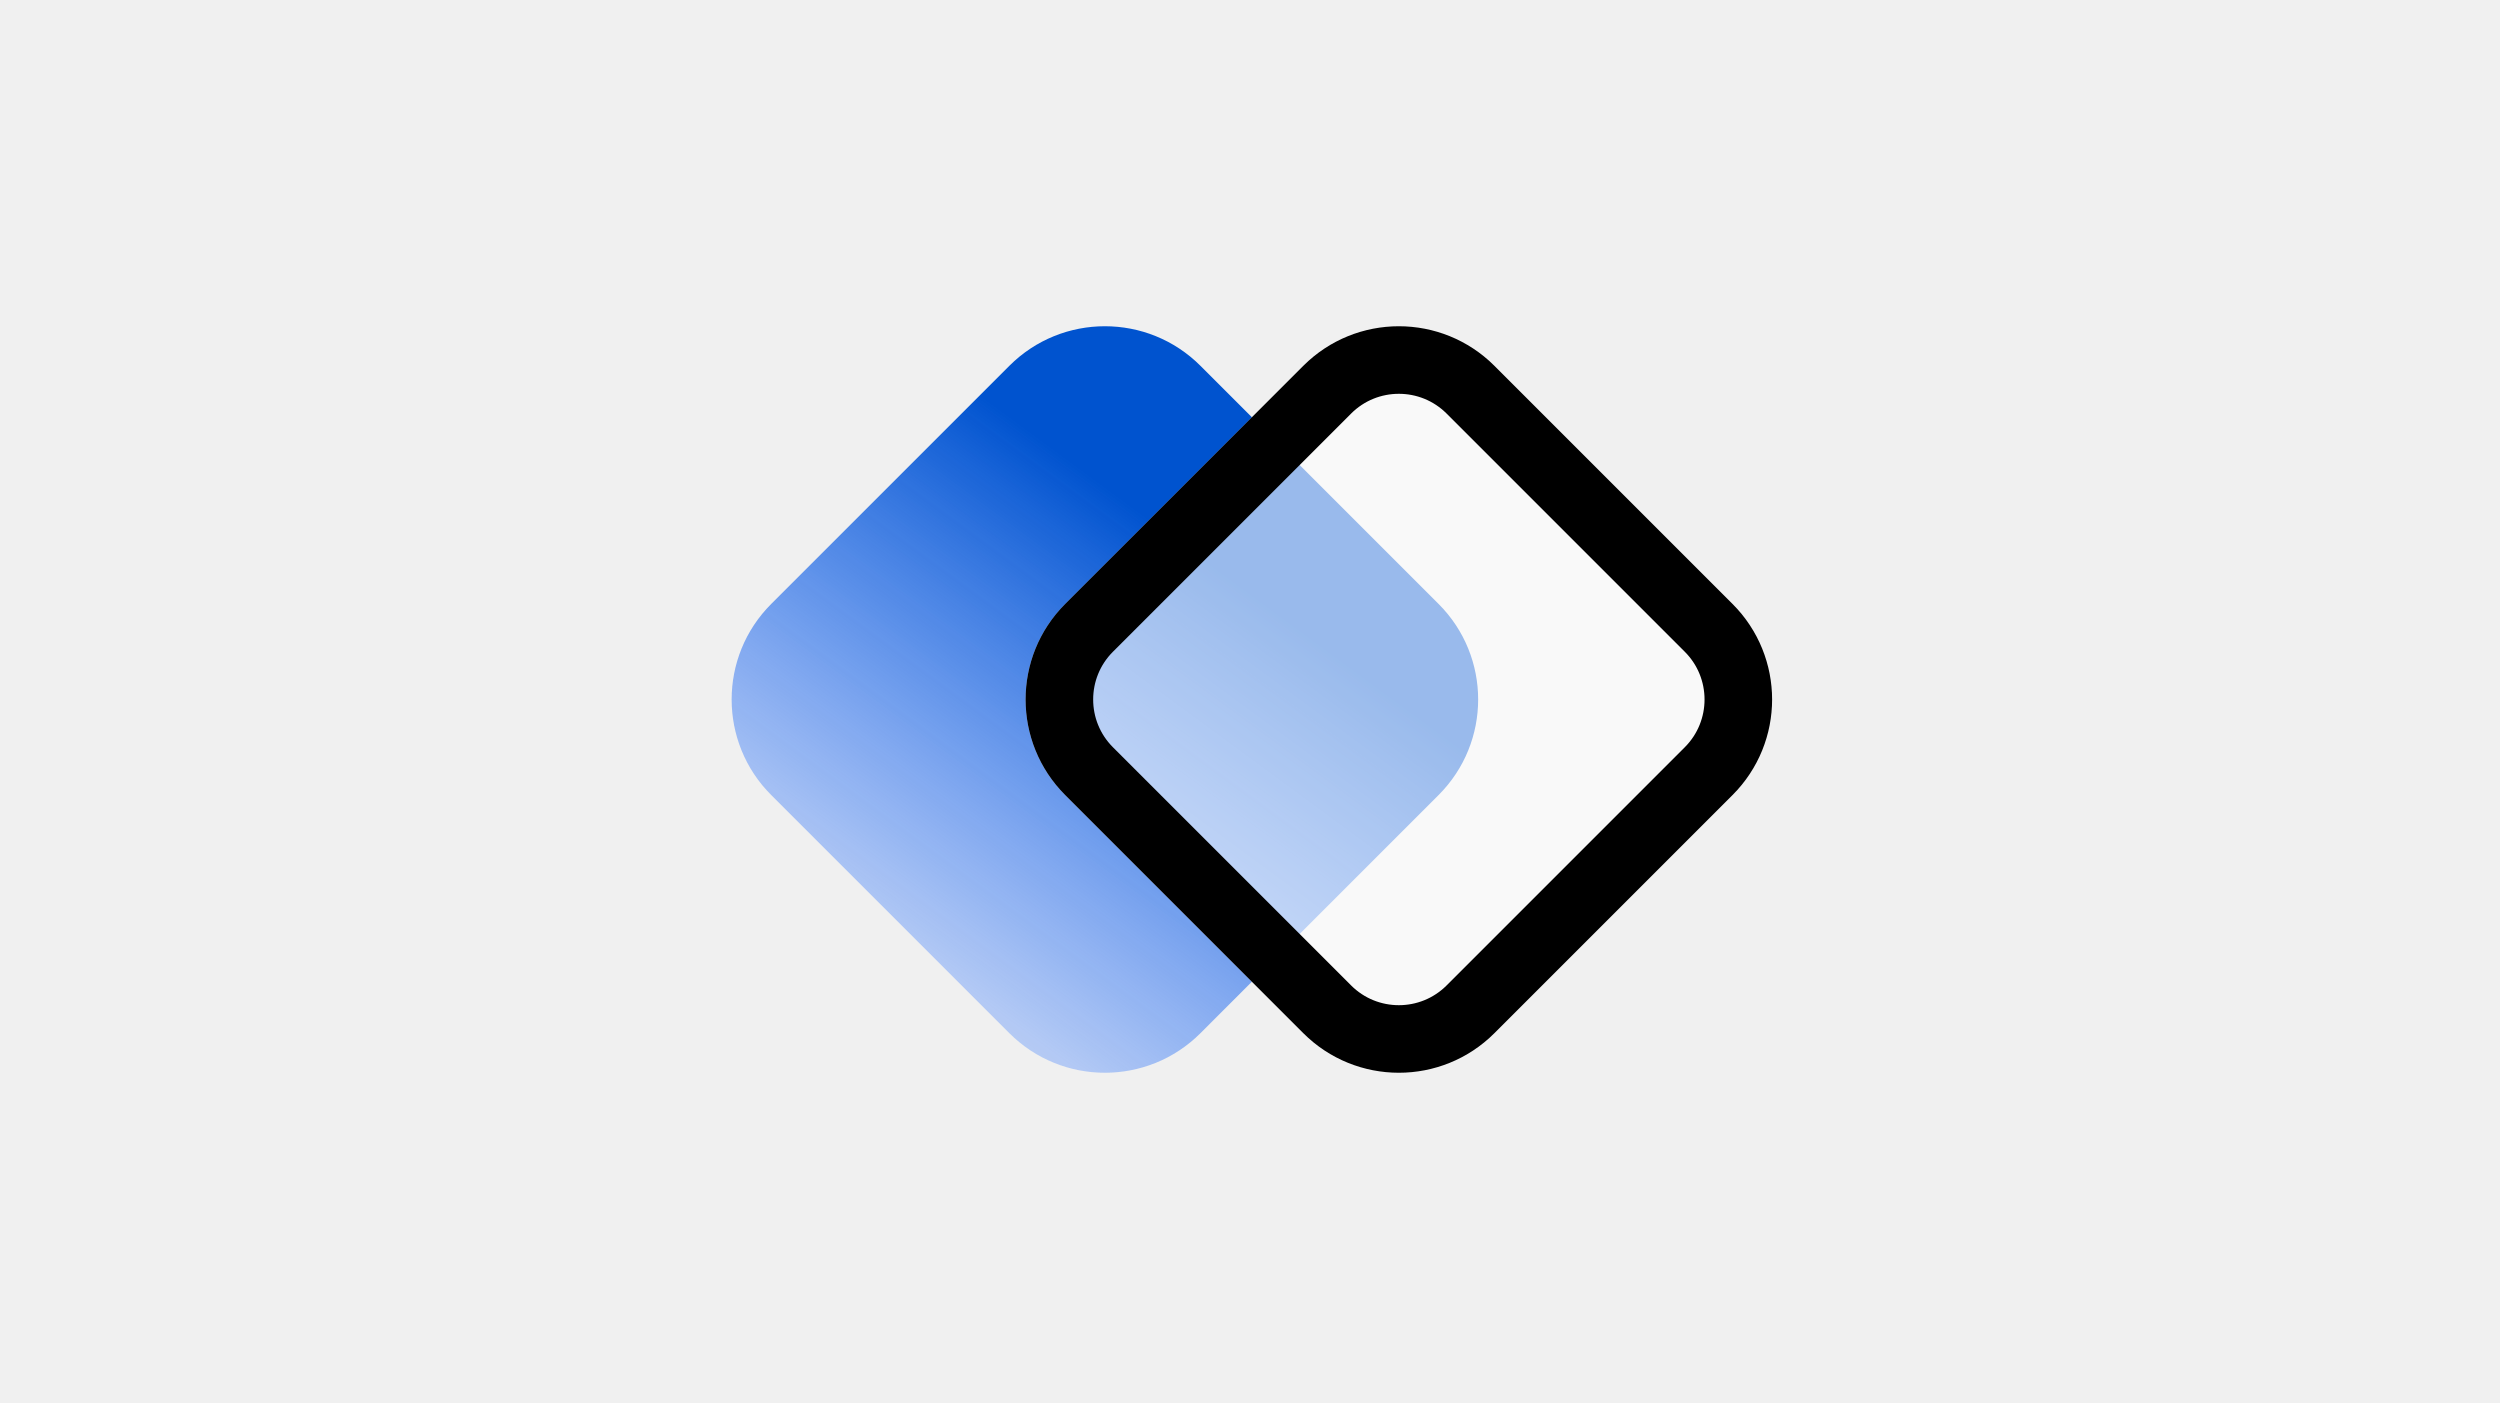
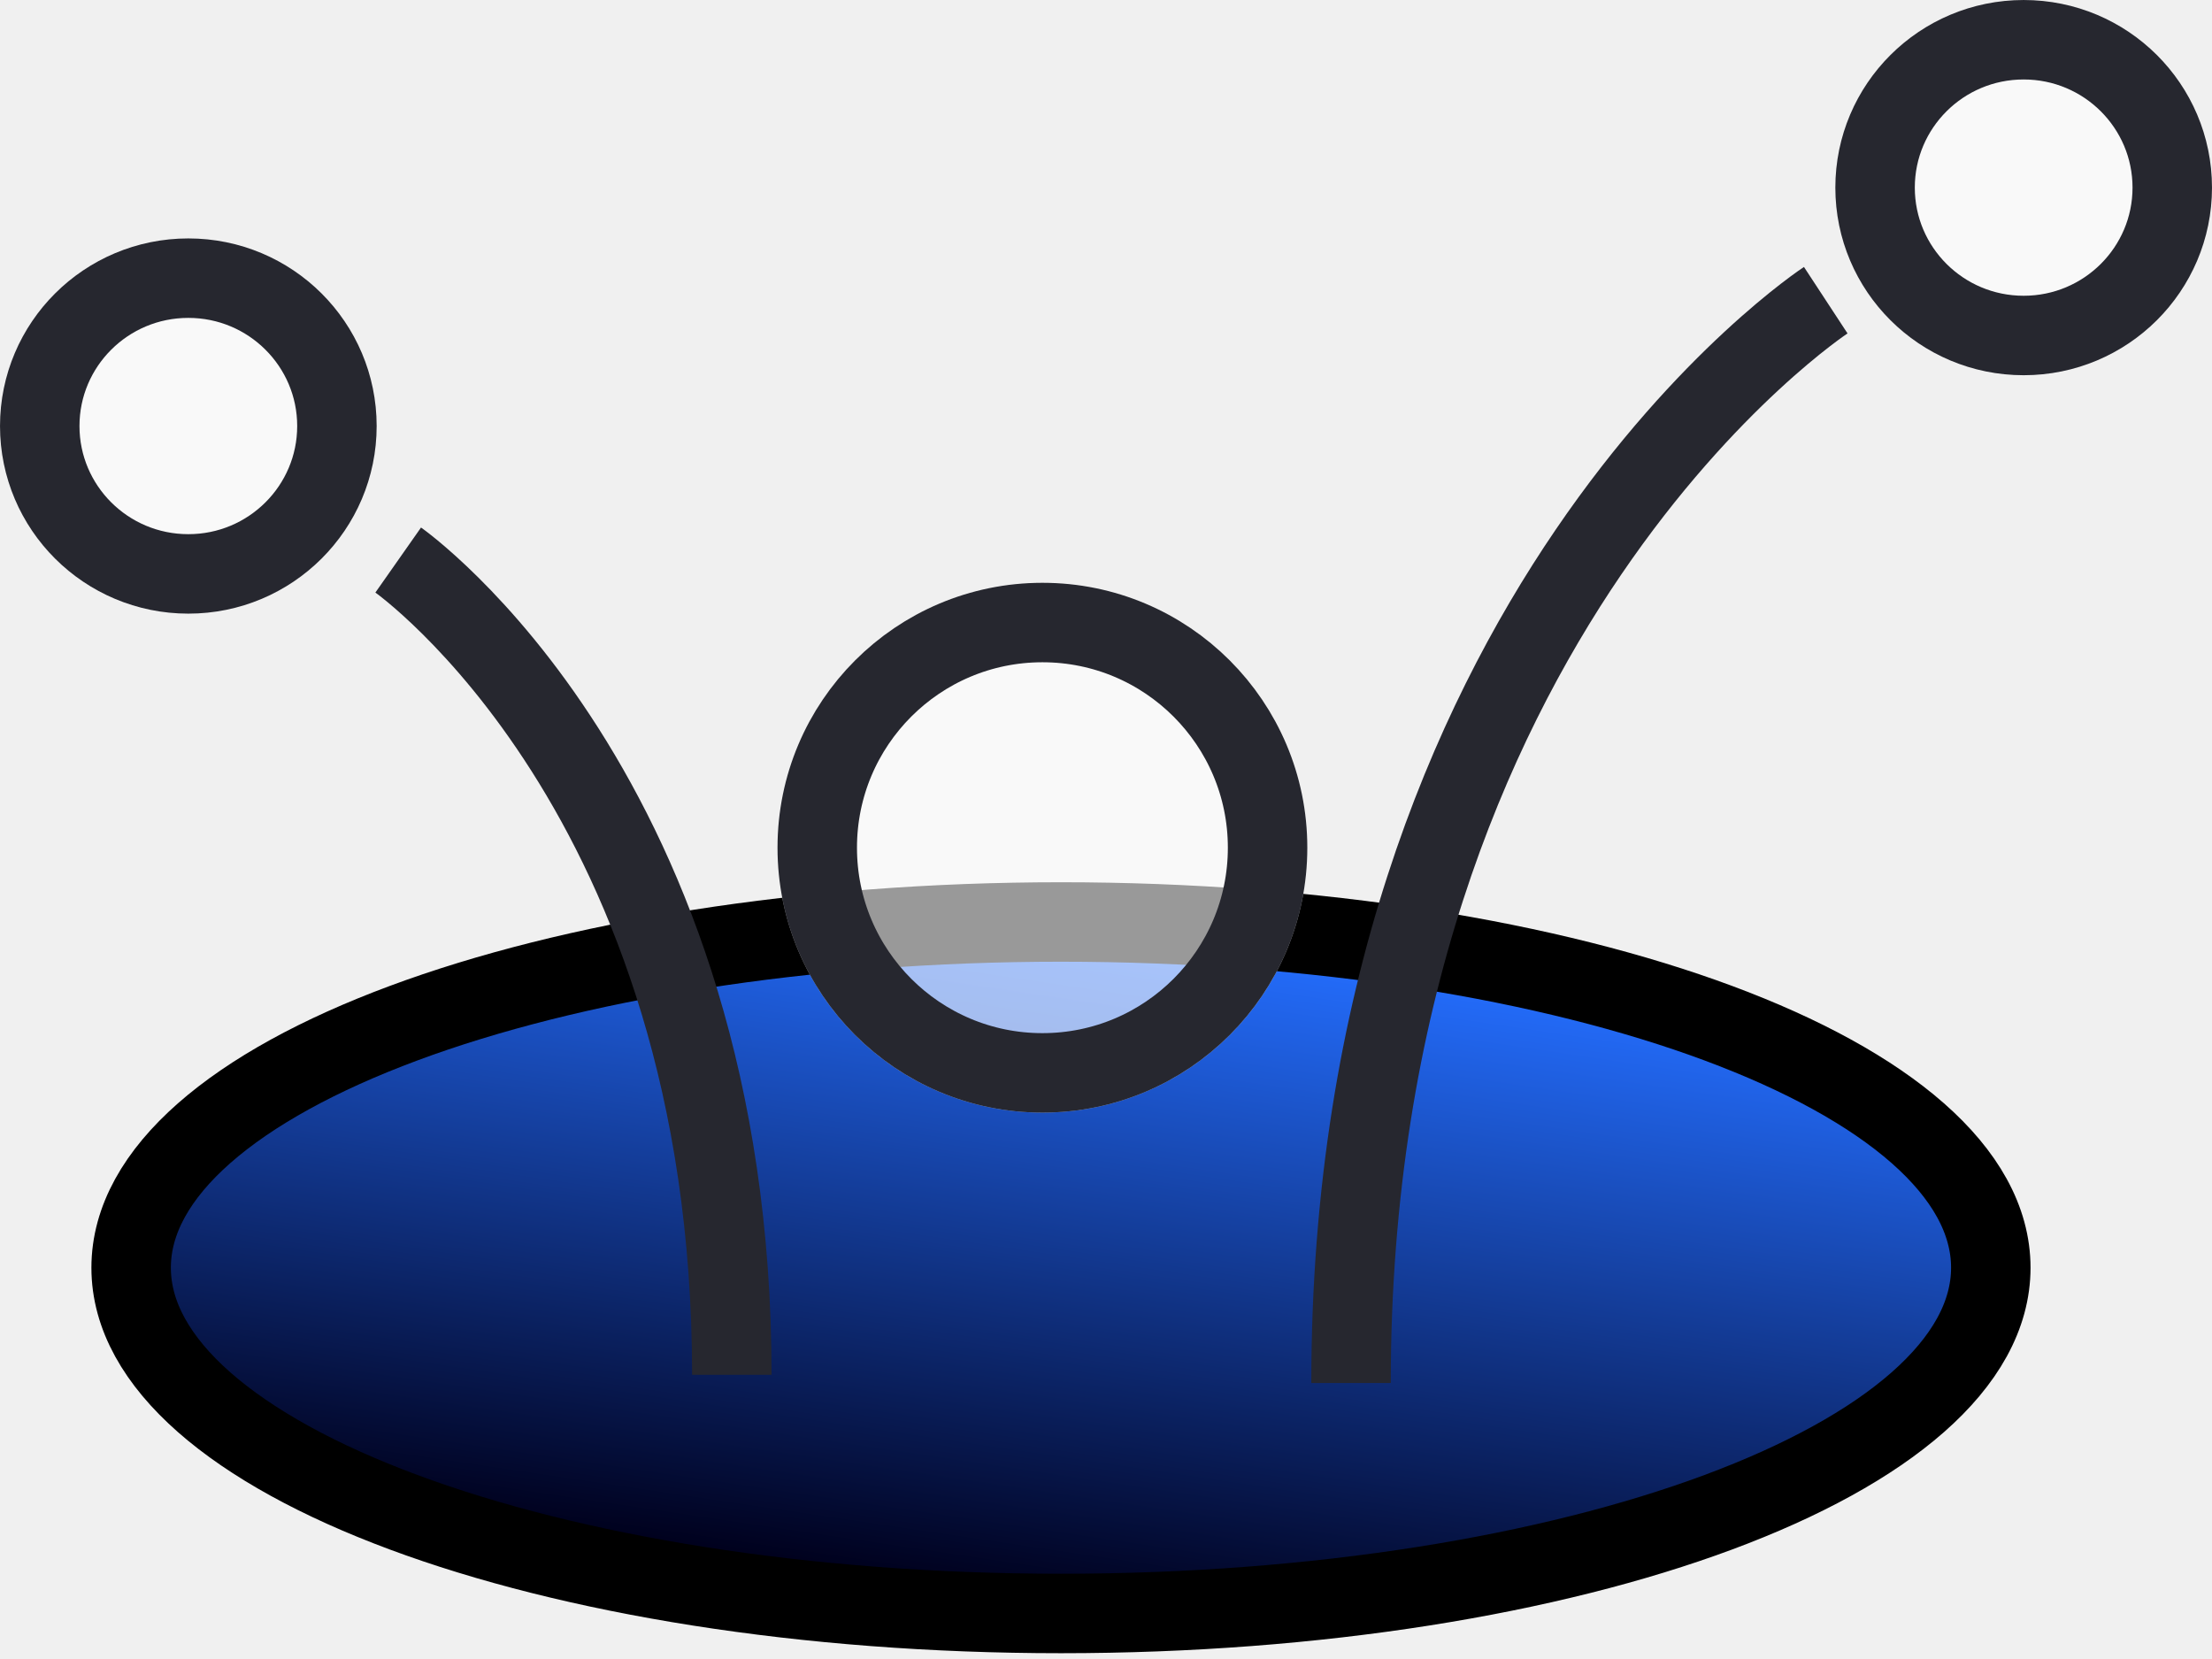
- <svg xmlns="http://www.w3.org/2000/svg" viewBox="0 0 148 83" fill="none">
-   <rect x="65.41" y="16" width="35.936" height="35.936" rx="8" transform="rotate(45 65.4105 16)" fill="url(#paint0_linear_174_190)" />
-   <g filter="url(#filter0_b_174_190)">
-     <rect x="82.812" y="16" width="35.936" height="35.936" rx="8" transform="rotate(45 82.8121 16)" fill="white" fill-opacity="0.6" />
+ <svg xmlns="http://www.w3.org/2000/svg" width="120" height="90" viewBox="0 0 120 90" fill="none">
+   <path d="M57.557 87.53C85.416 87.53 108 79.132 108 68.773C108 58.414 85.416 50.017 57.557 50.017C29.698 50.017 7.114 58.414 7.114 68.773C7.114 79.132 29.698 87.53 57.557 87.53Z" fill="url(#paint0_linear_111_681)" />
+   <path d="M57.557 87.53C85.416 87.53 108 79.132 108 68.773C108 58.414 85.416 50.017 57.557 50.017C29.698 50.017 7.114 58.414 7.114 68.773C7.114 79.132 29.698 87.53 57.557 87.53Z" stroke="black" stroke-width="4.311" stroke-miterlimit="10" />
+   <path d="M117.844 10.178C117.844 14.601 114.243 18.2 109.783 18.2C105.323 18.2 101.722 14.601 101.722 10.178C101.722 5.755 105.323 2.156 109.783 2.156C114.243 2.156 117.844 5.755 117.844 10.178Z" fill="white" fill-opacity="0.6" stroke="#26272F" stroke-width="4.311" />
+   <g filter="url(#filter0_b_111_681)">
+     <path d="M56.551 60.359C64.488 60.359 70.922 53.925 70.922 45.988C70.922 38.051 64.488 31.617 56.551 31.617C48.614 31.617 42.18 38.051 42.18 45.988C42.18 53.925 48.614 60.359 56.551 60.359Z" fill="white" fill-opacity="0.6" />
  </g>
-   <rect x="82.812" y="18.828" width="31.936" height="31.936" rx="6" transform="rotate(45 82.812 18.8284)" stroke="black" stroke-width="4" />
+   <path d="M68.766 45.988C68.766 52.734 63.297 58.203 56.551 58.203C49.804 58.203 44.335 52.734 44.335 45.988C44.335 39.242 49.804 33.772 56.551 33.772C63.297 33.772 68.766 39.242 68.766 45.988Z" stroke="#26272F" stroke-width="4.311" />
+   <path d="M18.278 23.112C18.278 27.535 14.677 31.134 10.217 31.134C5.757 31.134 2.156 27.535 2.156 23.112C2.156 18.689 5.757 15.09 10.217 15.09C14.677 15.09 18.278 18.689 18.278 23.112Z" fill="white" fill-opacity="0.6" stroke="#26272F" stroke-width="4.311" />
+   <path d="M21.602 30.382C21.602 30.382 39.701 43.084 39.701 74.583" stroke="#26272F" stroke-width="4.311" stroke-miterlimit="10" />
+   <path d="M99.046 16.285C99.046 16.285 73.293 33.163 73.293 75.026" stroke="#26272F" stroke-width="4.311" stroke-miterlimit="10" />
  <defs>
-     <filter id="filter0_b_174_190" x="56.715" y="15.314" width="52.194" height="52.194" filterUnits="userSpaceOnUse" color-interpolation-filters="sRGB">
+     <filter id="filter0_b_111_681" x="36.431" y="25.868" width="40.239" height="40.239" filterUnits="userSpaceOnUse" color-interpolation-filters="sRGB">
      <feFlood flood-opacity="0" result="BackgroundImageFix" />
-       <feGaussianBlur in="BackgroundImageFix" stdDeviation="2" />
-       <feComposite in2="SourceAlpha" operator="in" result="effect1_backgroundBlur_174_190" />
-       <feBlend mode="normal" in="SourceGraphic" in2="effect1_backgroundBlur_174_190" result="shape" />
+       <feGaussianBlur in="BackgroundImageFix" stdDeviation="2.874" />
+       <feComposite in2="SourceAlpha" operator="in" result="effect1_backgroundBlur_111_681" />
+       <feBlend mode="normal" in="SourceGraphic" in2="effect1_backgroundBlur_111_681" result="shape" />
    </filter>
-     <linearGradient id="paint0_linear_174_190" x1="78.971" y1="24.357" x2="83.385" y2="53.393" gradientUnits="userSpaceOnUse">
-       <stop stop-color="#0053CF" />
-       <stop offset="1" stop-color="#246EFF" stop-opacity="0.29" />
+     <linearGradient id="paint0_linear_111_681" x1="63.952" y1="87.664" x2="69.346" y2="51.258" gradientUnits="userSpaceOnUse">
+       <stop stop-color="#00011E" />
+       <stop offset="1" stop-color="#246EFF" />
    </linearGradient>
  </defs>
</svg>
